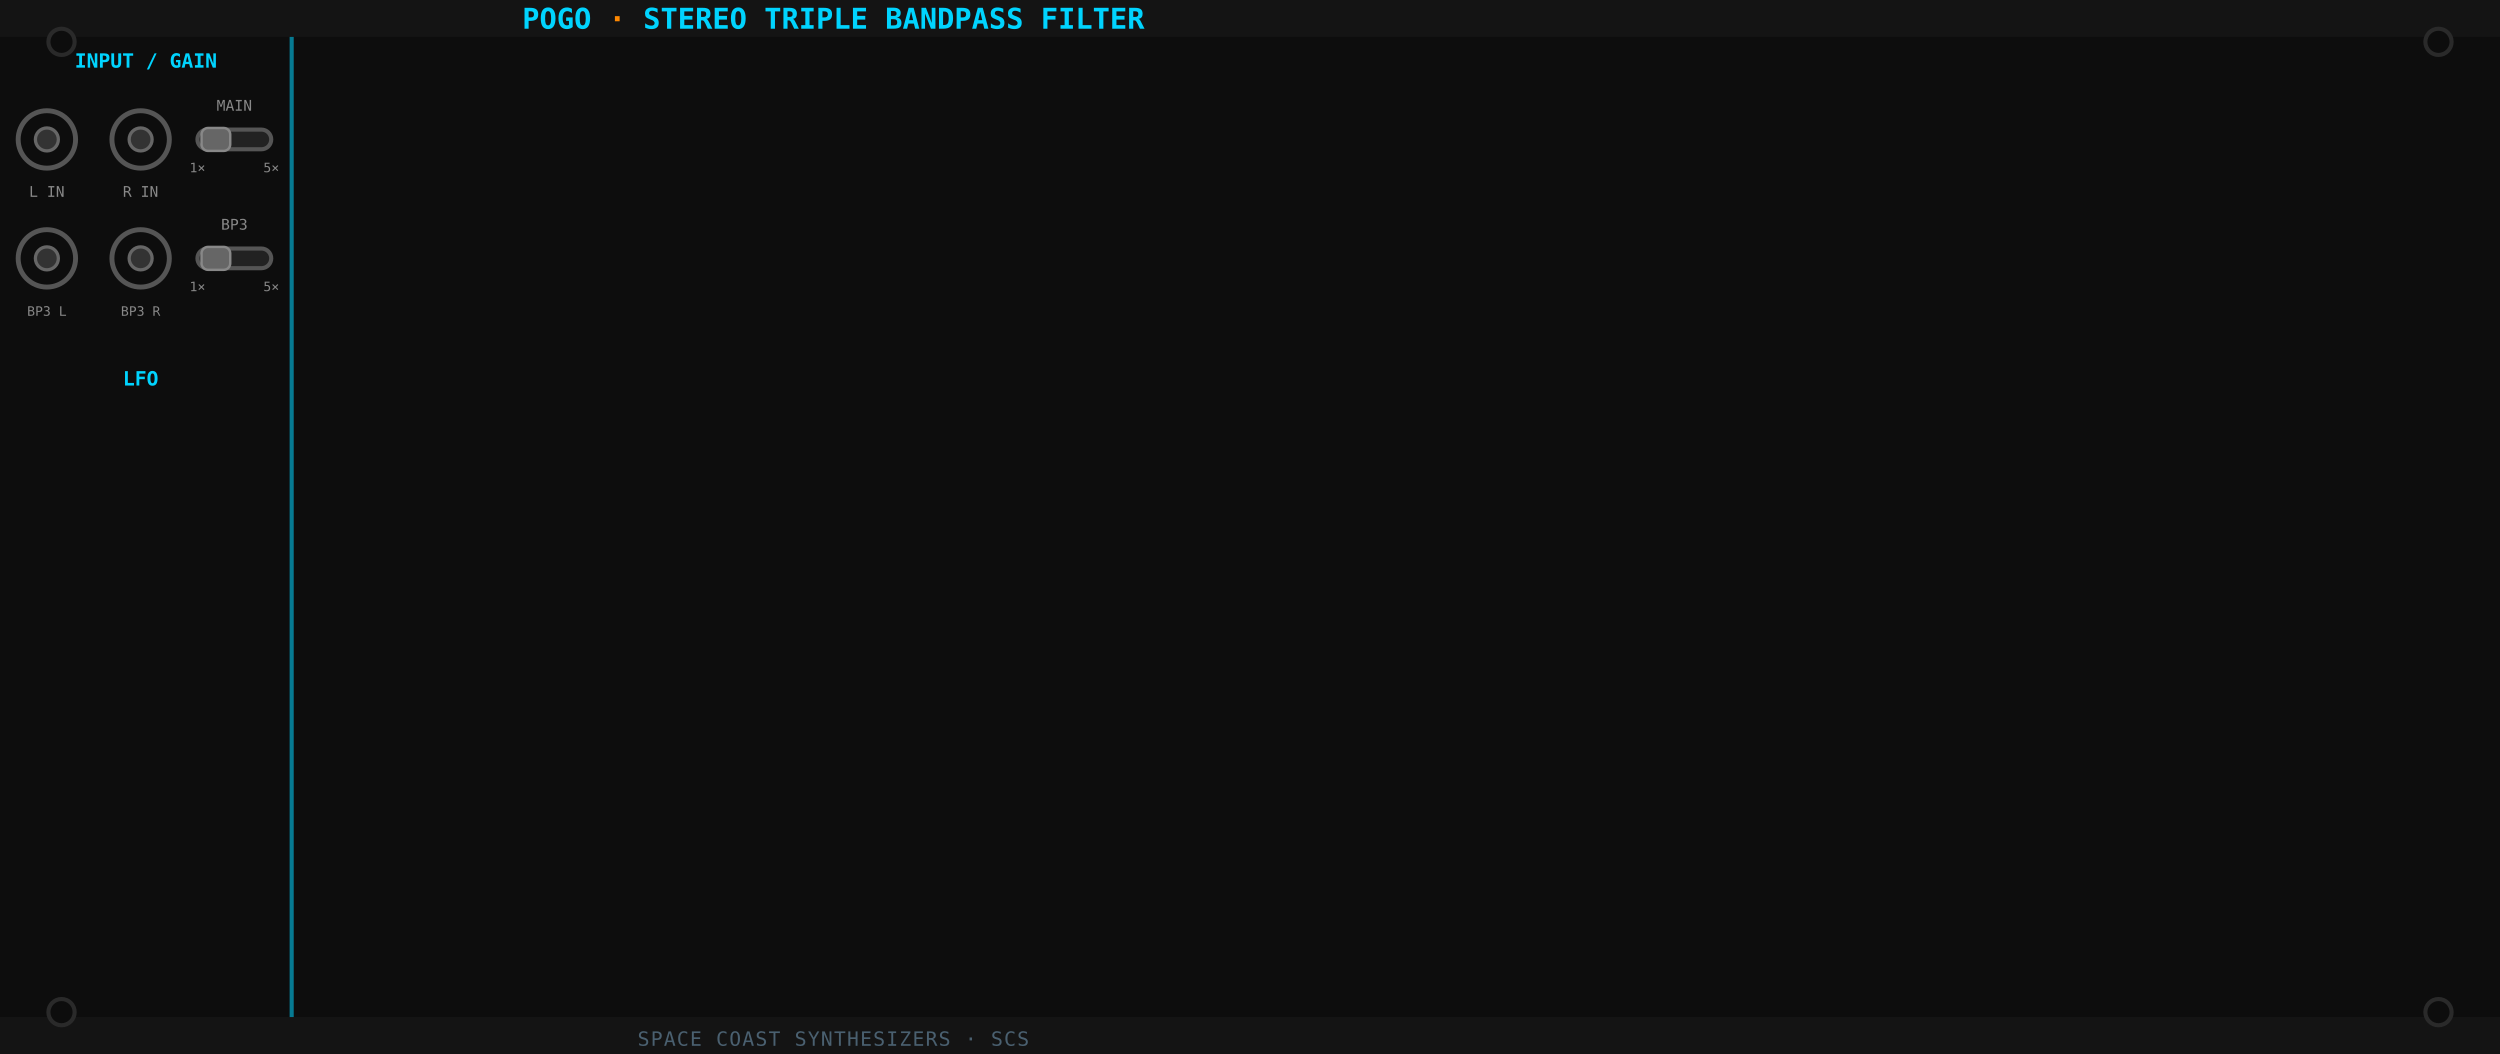
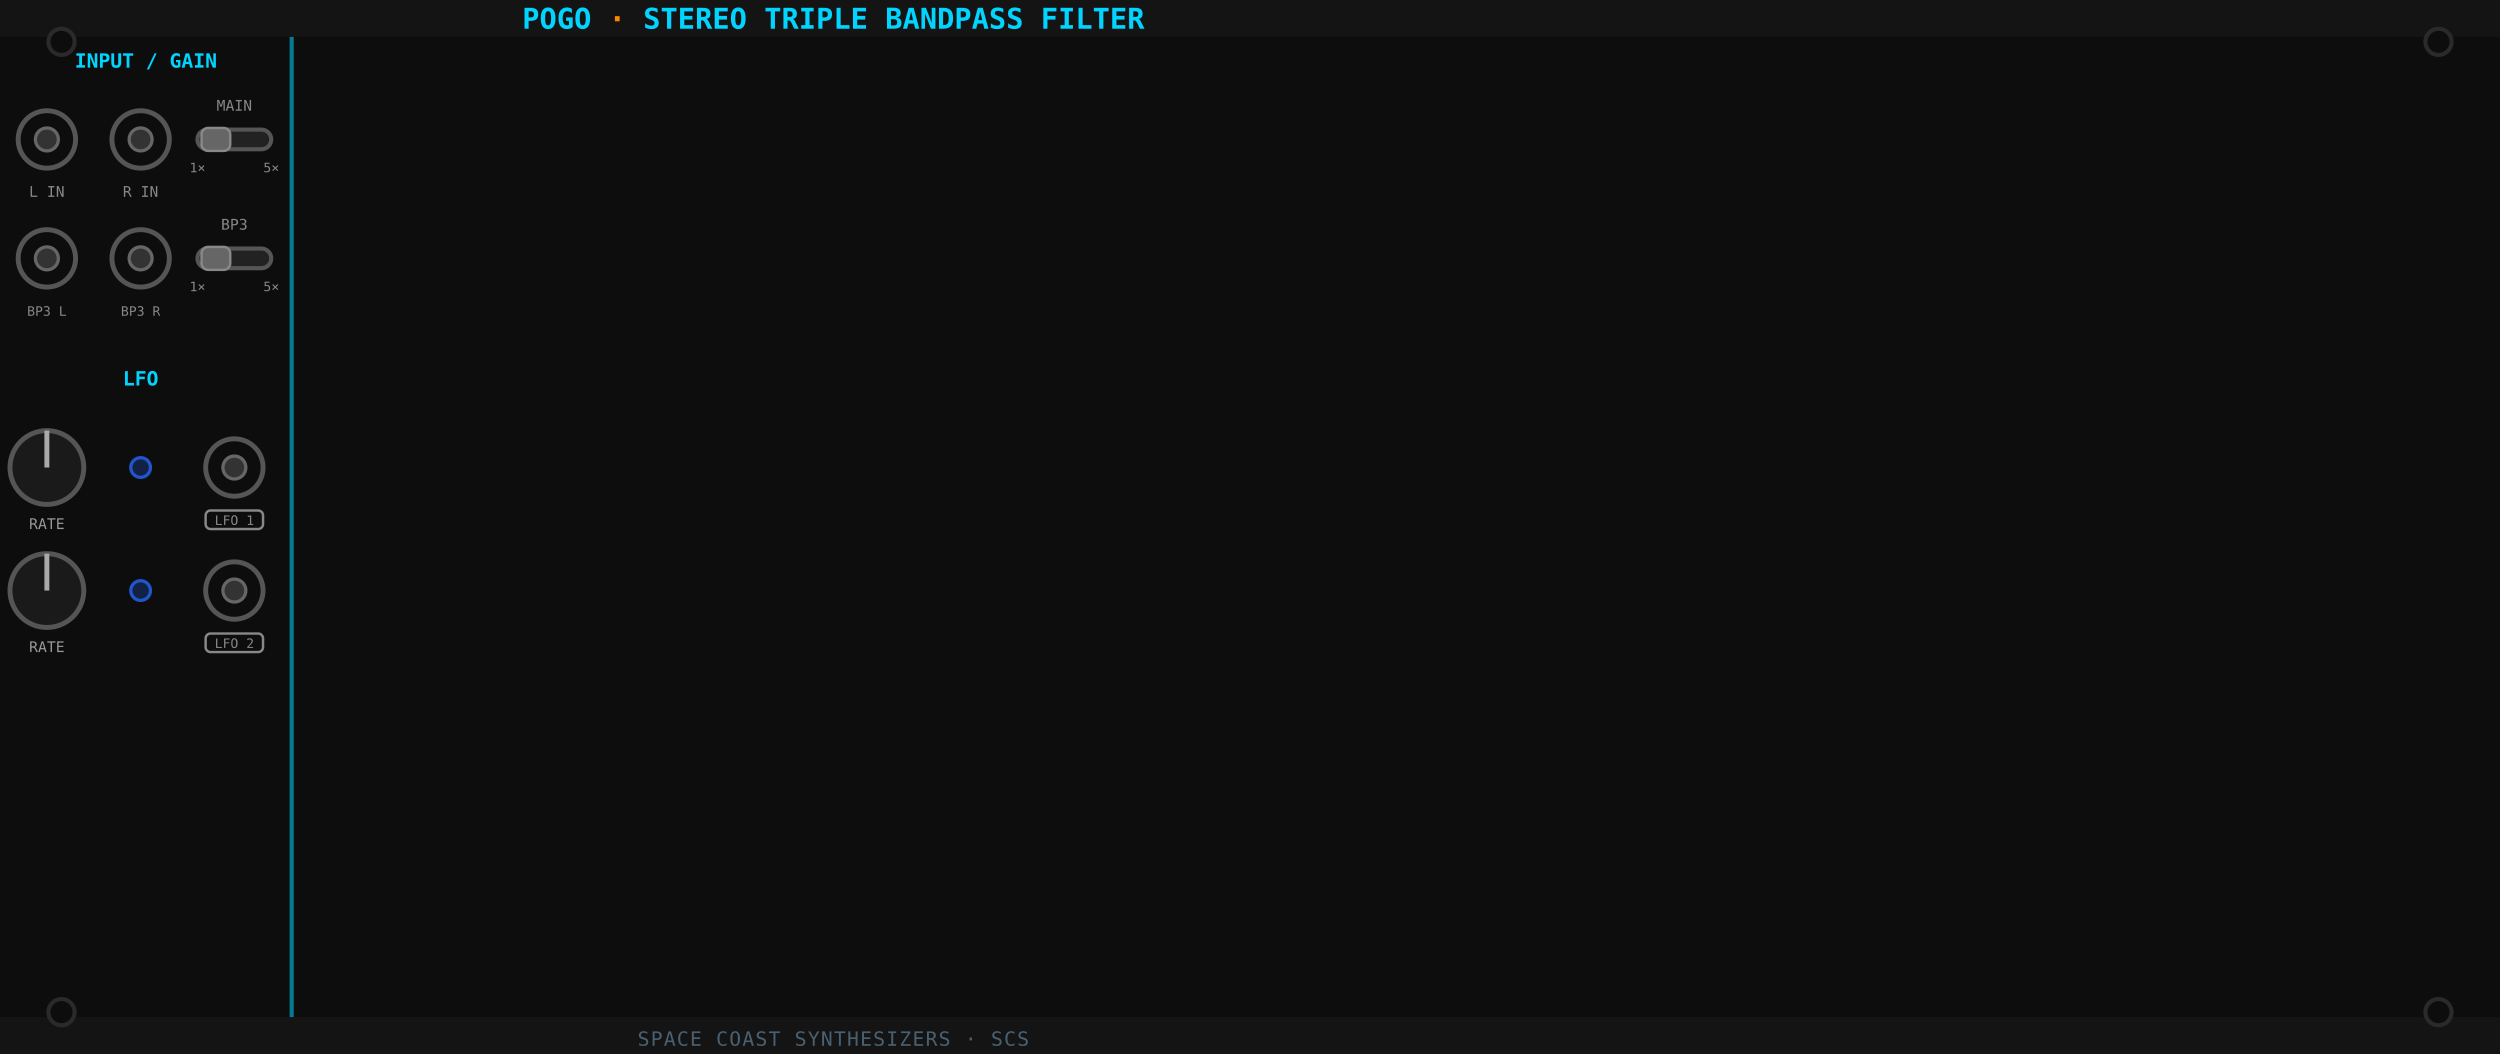
<svg xmlns="http://www.w3.org/2000/svg" width="304.8mm" height="128.5mm" viewBox="0 0 304.80 128.5">
  <rect x="0" y="0" width="304.8" height="128.5" fill="#0d0d0d" />
  <rect x="0" y="0" width="304.8" height="4.5" fill="#141414" />
  <rect x="0" y="124.0" width="304.8" height="4.5" fill="#141414" />
  <circle cx="7.5" cy="5.1" r="1.6" fill="#0d0d0d" stroke="#2a2a2a" stroke-width="0.5" />
  <circle cx="297.3" cy="5.1" r="1.6" fill="#0d0d0d" stroke="#2a2a2a" stroke-width="0.5" />
  <circle cx="7.5" cy="123.4" r="1.6" fill="#0d0d0d" stroke="#2a2a2a" stroke-width="0.5" />
  <circle cx="297.3" cy="123.4" r="1.6" fill="#0d0d0d" stroke="#2a2a2a" stroke-width="0.5" />
  <text x="101.60" y="3.5" fill="#00d4ff" font-family="monospace" font-size="3.5" font-weight="bold" text-anchor="middle">POGO  <tspan fill="#ff8800">·</tspan> STEREO TRIPLE BANDPASS FILTER</text>
  <text x="101.60" y="127.5" fill="#4a6070" font-family="monospace" font-size="2.4" text-anchor="middle" letter-spacing="0.15">SPACE COAST SYNTHESIZERS  ·  SCS</text>
  <line x1="35.56" y1="4.5" x2="35.56" y2="124.0" stroke="#00d4ff" stroke-width="0.5" opacity="0.55" />
  <text x="17.78" y="8.25" fill="#00d4ff" font-family="monospace" font-size="2.4" text-anchor="middle" font-weight="bold">INPUT / GAIN</text>
  <text x="17.145" y="47.0" fill="#00d4ff" font-family="monospace" font-size="2.4" text-anchor="middle" font-weight="bold">LFO</text>
  <circle cx="5.715" cy="17.0" r="3.5" fill="none" stroke="#555" stroke-width="0.6" />
  <circle cx="5.715" cy="17.0" r="1.4" fill="#333" stroke="#666" stroke-width="0.4" />
  <text x="5.715" y="24.0" fill="#888" font-family="monospace" font-size="1.8" text-anchor="middle">L IN</text>
  <circle cx="17.145" cy="17.0" r="3.5" fill="none" stroke="#555" stroke-width="0.6" />
  <circle cx="17.145" cy="17.0" r="1.4" fill="#333" stroke="#666" stroke-width="0.4" />
  <text x="17.145" y="24.0" fill="#888" font-family="monospace" font-size="1.8" text-anchor="middle">R IN</text>
  <text x="28.575" y="13.5" fill="#888" font-family="monospace" font-size="1.8" text-anchor="middle">MAIN</text>
  <rect x="24.07" y="15.80" width="9" height="2.4" rx="1.2" fill="#222" stroke="#555" stroke-width="0.5" />
  <rect x="24.57" y="15.60" width="3.5" height="2.8" rx="0.8" fill="#666" stroke="#888" stroke-width="0.3" />
  <text x="24.075" y="21.0" fill="#888" font-family="monospace" font-size="1.6" text-anchor="middle">1×</text>
  <text x="33.075" y="21.0" fill="#888" font-family="monospace" font-size="1.6" text-anchor="middle">5×</text>
  <circle cx="5.715" cy="31.5" r="3.5" fill="none" stroke="#555" stroke-width="0.6" />
  <circle cx="5.715" cy="31.5" r="1.4" fill="#333" stroke="#666" stroke-width="0.4" />
  <text x="5.715" y="38.5" fill="#888" font-family="monospace" font-size="1.6" text-anchor="middle">BP3 L</text>
  <circle cx="17.145" cy="31.5" r="3.5" fill="none" stroke="#555" stroke-width="0.6" />
  <circle cx="17.145" cy="31.5" r="1.4" fill="#333" stroke="#666" stroke-width="0.4" />
  <text x="17.145" y="38.5" fill="#888" font-family="monospace" font-size="1.6" text-anchor="middle">BP3 R</text>
  <text x="28.575" y="28.0" fill="#888" font-family="monospace" font-size="1.8" text-anchor="middle">BP3</text>
  <rect x="24.07" y="30.30" width="9" height="2.4" rx="1.2" fill="#222" stroke="#555" stroke-width="0.5" />
  <rect x="24.57" y="30.10" width="3.5" height="2.8" rx="0.8" fill="#666" stroke="#888" stroke-width="0.3" />
  <text x="24.075" y="35.5" fill="#888" font-family="monospace" font-size="1.6" text-anchor="middle">1×</text>
  <text x="33.075" y="35.5" fill="#888" font-family="monospace" font-size="1.6" text-anchor="middle">5×</text>
+   <circle cx="5.715" cy="57.0" r="4.5" fill="#1a1a1a" stroke="#555" stroke-width="0.6" />
+   <line x1="5.715" y1="57.0" x2="5.715" y2="52.5" stroke="#aaa" stroke-width="0.6" />
+   <text x="5.715" y="64.5" fill="#999" font-family="monospace" font-size="1.8" text-anchor="middle">RATE</text>
+   <circle cx="17.145" cy="57.0" r="1.2" fill="#112244" stroke="#2255cc" stroke-width="0.4" />
+   <circle cx="28.575" cy="57.0" r="3.5" fill="none" stroke="#555" stroke-width="0.6" />
+   <circle cx="28.575" cy="57.0" r="1.4" fill="#333" stroke="#666" stroke-width="0.4" />
+   <rect x="25.07" y="62.24" width="7.0" height="2.26" rx="0.6" fill="none" stroke="#888" stroke-width="0.3" />
+   <text x="28.575" y="64.0" fill="#888" font-family="monospace" font-size="1.6" text-anchor="middle">LFO 1</text>
+   <circle cx="5.715" cy="72.0" r="4.5" fill="#1a1a1a" stroke="#555" stroke-width="0.6" />
+   <line x1="5.715" y1="72.0" x2="5.715" y2="67.5" stroke="#aaa" stroke-width="0.6" />
+   <text x="5.715" y="79.5" fill="#999" font-family="monospace" font-size="1.8" text-anchor="middle">RATE</text>
+   <circle cx="17.145" cy="72.0" r="1.2" fill="#112244" stroke="#2255cc" stroke-width="0.4" />
+   <circle cx="28.575" cy="72.0" r="3.5" fill="none" stroke="#555" stroke-width="0.6" />
+   <circle cx="28.575" cy="72.0" r="1.4" fill="#333" stroke="#666" stroke-width="0.4" />
+   <rect x="25.07" y="77.24" width="7.0" height="2.26" rx="0.6" fill="none" stroke="#888" stroke-width="0.3" />
+   <text x="28.575" y="79.0" fill="#888" font-family="monospace" font-size="1.6" text-anchor="middle">LFO 2</text>
</svg>
